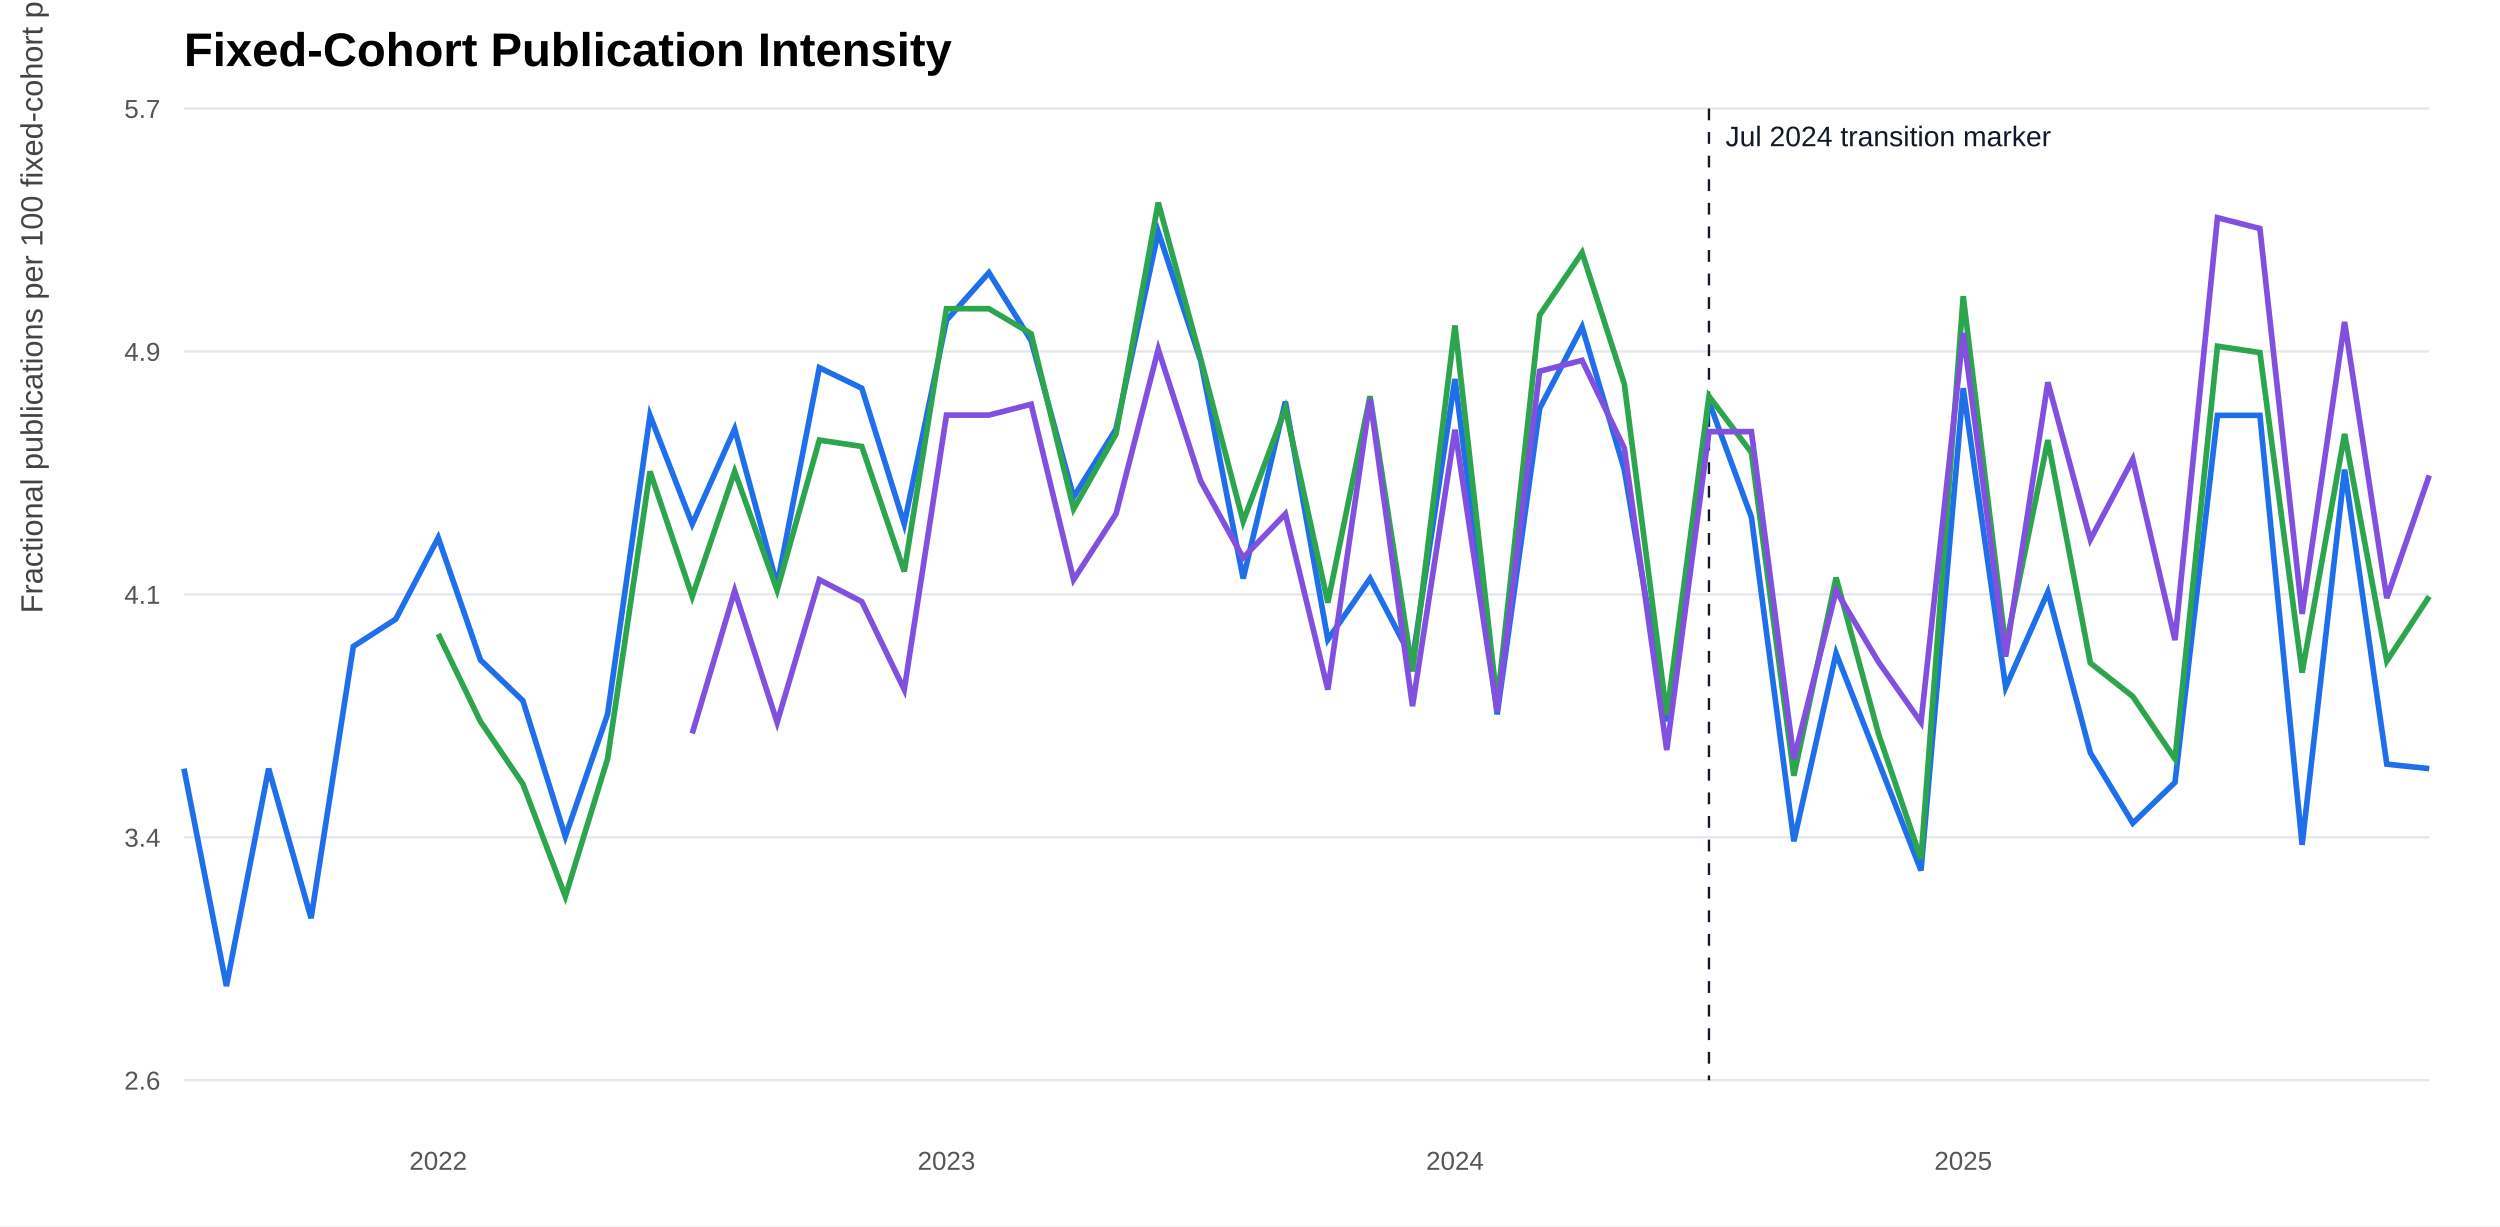
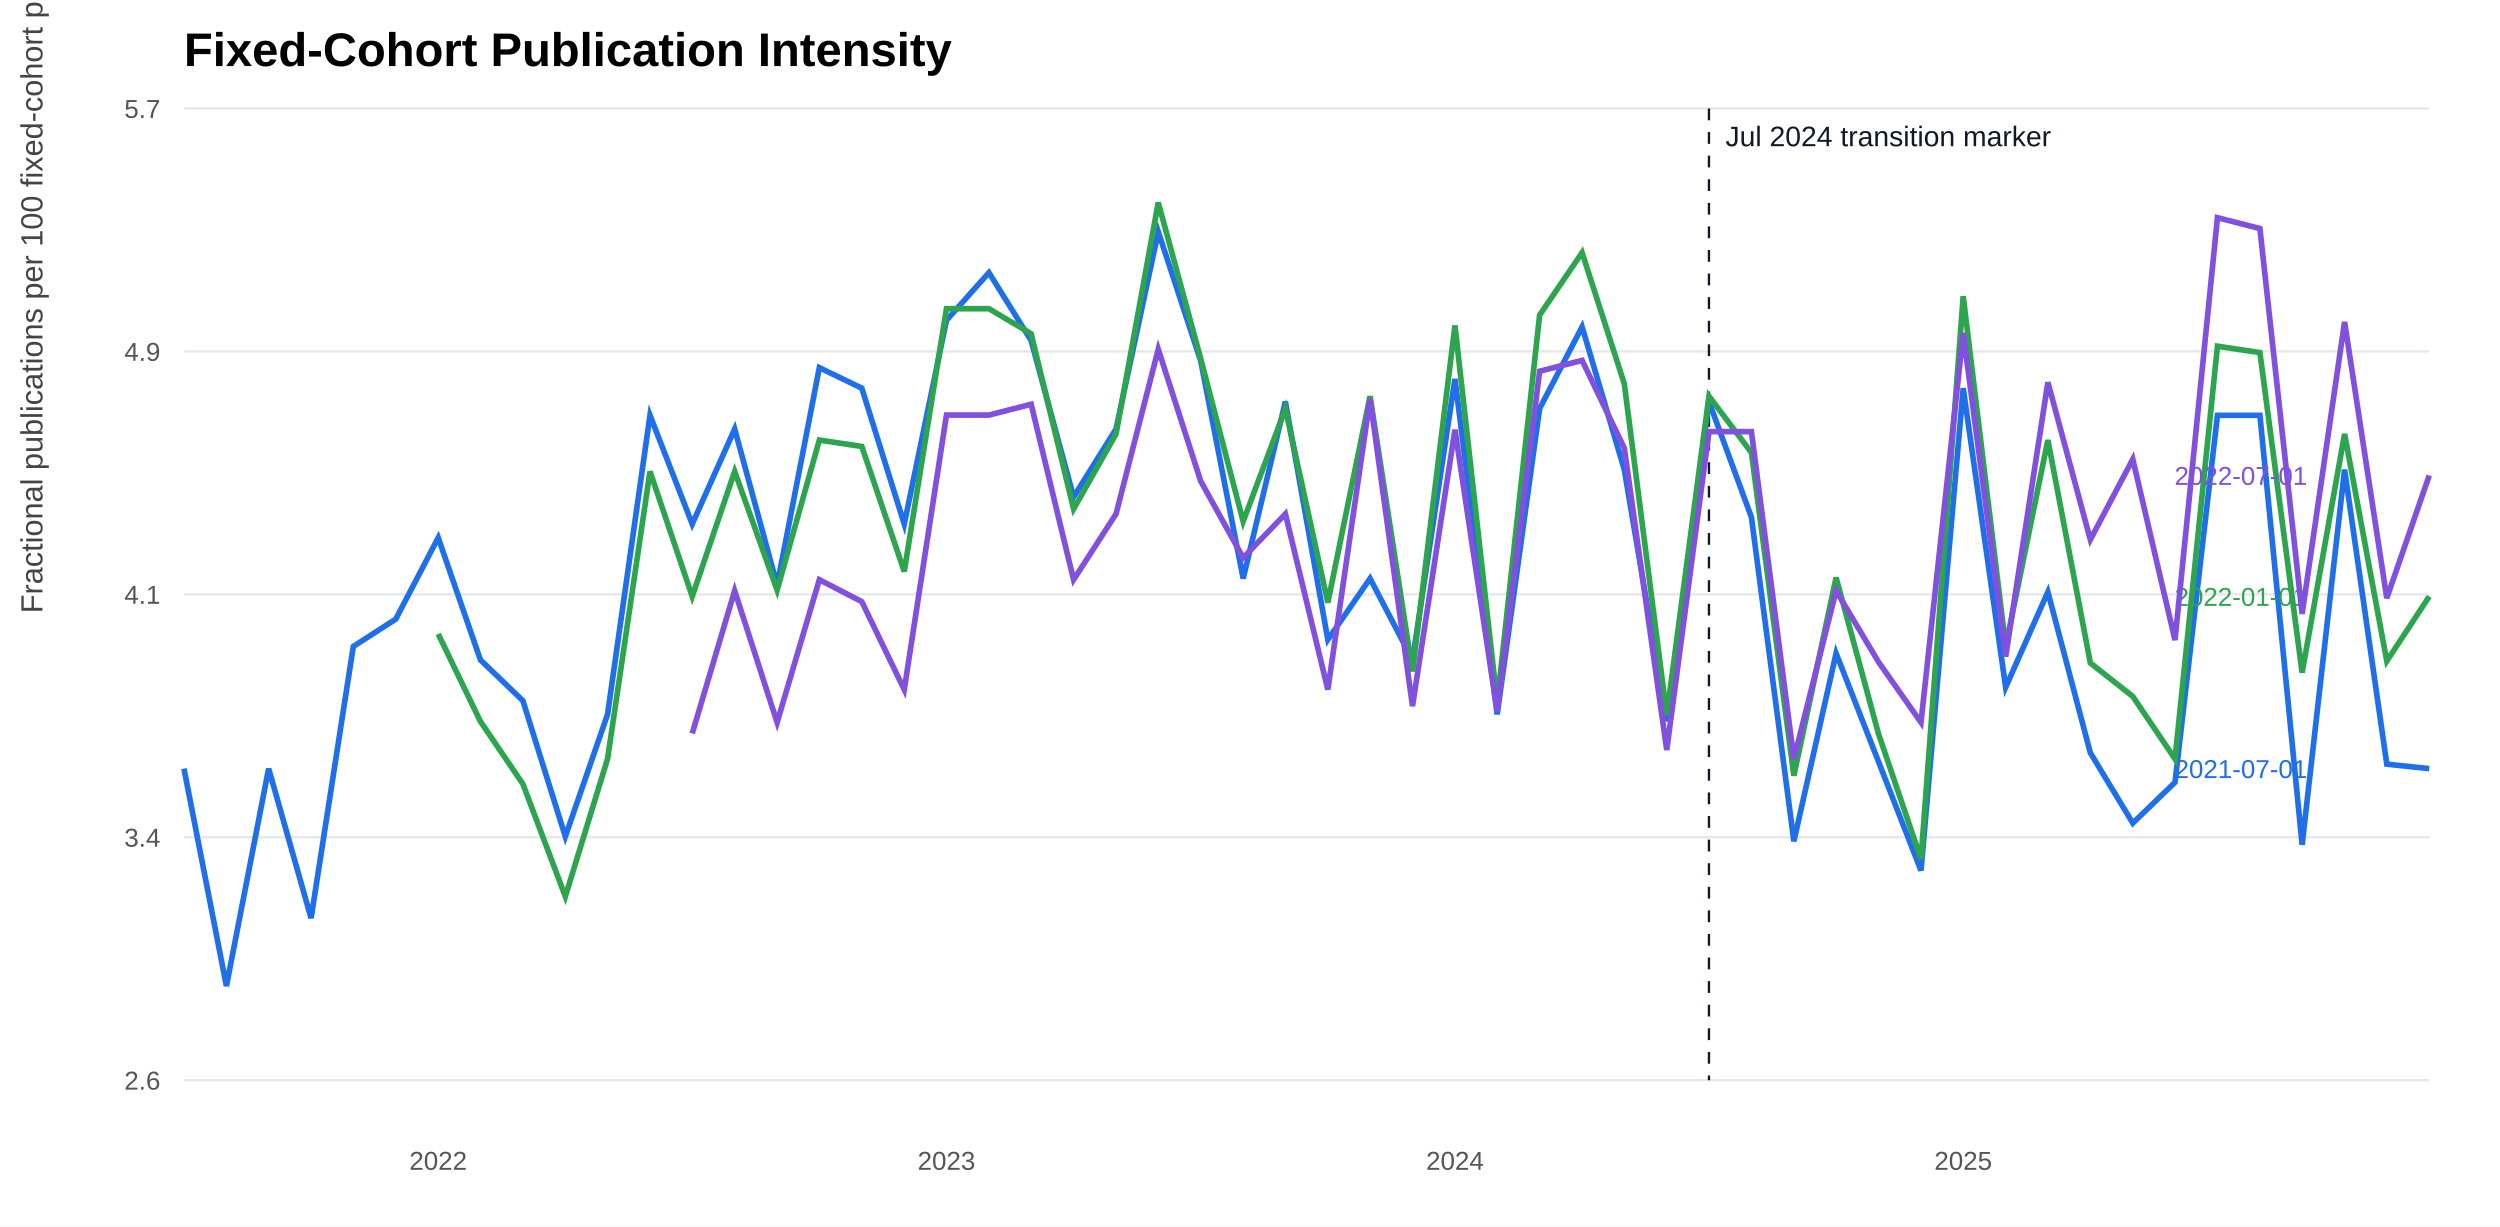
<svg xmlns="http://www.w3.org/2000/svg" width="1060" height="520" viewBox="0 0 1060 520">
  <rect width="100%" height="100%" fill="#ffffff" />
  <text x="78" y="28" font-family="Arial" font-size="20" font-weight="700">Fixed-Cohort Publication Intensity</text>
  <text x="18" y="260.0" transform="rotate(-90 18 260.0)" font-family="Arial" font-size="13" fill="#444">Fractional publications per 100 fixed-cohort projects</text>
  <line x1="78" x2="1030" y1="46.0" y2="46.0" stroke="#e5e7eb" />
  <text x="68" y="50.0" text-anchor="end" font-family="Arial" font-size="11" fill="#555">5.7</text>
  <line x1="78" x2="1030" y1="149.0" y2="149.0" stroke="#e5e7eb" />
  <text x="68" y="153.0" text-anchor="end" font-family="Arial" font-size="11" fill="#555">4.9</text>
  <line x1="78" x2="1030" y1="252.0" y2="252.0" stroke="#e5e7eb" />
  <text x="68" y="256.0" text-anchor="end" font-family="Arial" font-size="11" fill="#555">4.1</text>
  <line x1="78" x2="1030" y1="355.0" y2="355.0" stroke="#e5e7eb" />
  <text x="68" y="359.0" text-anchor="end" font-family="Arial" font-size="11" fill="#555">3.4</text>
  <line x1="78" x2="1030" y1="458.0" y2="458.0" stroke="#e5e7eb" />
  <text x="68" y="462.0" text-anchor="end" font-family="Arial" font-size="11" fill="#555">2.6</text>
  <line x1="724.6" x2="724.6" y1="46" y2="458" stroke="#111827" stroke-dasharray="5 5" />
  <text x="731.6" y="62" font-family="Arial" font-size="12" fill="#111827">Jul 2024 transition marker</text>
  <path d="M78.0,325.9 L96.0,418.1 L113.9,325.9 L131.9,389.3 L149.8,274.1 L167.8,262.5 L185.8,228.0 L203.7,279.8 L221.7,297.1 L239.7,354.7 L257.6,302.9 L275.6,176.1 L293.5,222.2 L311.5,181.9 L329.5,248.1 L347.4,155.9 L365.4,164.6 L383.4,222.2 L401.3,135.8 L419.3,115.6 L437.2,144.4 L455.2,210.7 L473.2,181.9 L491.1,98.3 L509.1,153.0 L527.1,245.3 L545.0,170.3 L563.0,271.2 L580.9,245.3 L598.9,279.8 L616.9,160.7 L634.8,302.9 L652.8,173.2 L670.8,138.6 L688.7,199.1 L706.7,305.8 L724.6,170.3 L742.6,219.3 L760.6,356.7 L778.5,277.0 L796.5,323.0 L814.5,369.1 L832.4,164.6 L850.4,291.4 L868.3,251.0 L886.3,319.2 L904.3,349.0 L922.2,331.7 L940.2,176.1 L958.2,176.1 L976.1,358.2 L994.1,199.1 L1012.0,324.0 L1030.0,325.9" fill="none" stroke="#1f6feb" stroke-width="2.4" />
+   <text x="922.0" y="329.9" font-family="Arial" font-size="11" fill="#1f6feb">2021-07-01</text>
  <path d="M185.8,268.8 L203.7,305.9 L221.7,332.4 L239.7,380.1 L257.6,321.8 L275.6,199.9 L293.5,252.9 L311.5,199.9 L329.5,250.2 L347.4,186.6 L365.4,189.3 L383.4,242.3 L401.3,130.9 L419.3,130.9 L437.2,141.5 L455.2,215.8 L473.2,184.0 L491.1,85.9 L509.1,152.1 L527.1,221.1 L545.0,173.3 L563.0,255.5 L580.9,168.0 L598.9,284.7 L616.9,138.0 L634.8,297.9 L652.8,133.6 L670.8,107.1 L688.7,162.7 L706.7,303.2 L724.6,168.0 L742.6,191.9 L760.6,328.9 L778.5,244.9 L796.5,311.2 L814.5,364.2 L832.4,125.6 L850.4,274.1 L868.3,186.6 L886.3,281.1 L904.3,295.3 L922.2,321.8 L940.2,146.8 L958.2,149.5 L976.1,285.2 L994.1,184.0 L1012.0,280.3 L1030.0,252.9" fill="none" stroke="#2da44e" stroke-width="2.4" />
+   <text x="922.0" y="256.9" font-family="Arial" font-size="11" fill="#2da44e">2022-01-01</text>
  <path d="M293.5,311.0 L311.5,250.5 L329.5,306.3 L347.4,245.8 L365.4,255.1 L383.4,292.4 L401.3,176.0 L419.3,176.0 L437.2,171.4 L455.2,245.8 L473.2,217.9 L491.1,148.1 L509.1,204.0 L527.1,236.5 L545.0,217.9 L563.0,292.4 L580.9,169.1 L598.9,299.4 L616.9,182.2 L634.8,301.7 L652.8,157.4 L670.8,152.8 L688.7,190.0 L706.7,318.0 L724.6,183.0 L742.6,183.0 L760.6,321.8 L778.5,250.5 L796.5,280.7 L814.5,306.3 L832.4,141.2 L850.4,278.4 L868.3,162.1 L886.3,228.8 L904.3,194.7 L922.2,271.4 L940.2,92.3 L958.2,96.9 L976.1,260.3 L994.1,136.5 L1012.0,253.6 L1030.0,201.6" fill="none" stroke="#8250df" stroke-width="2.4" />
+   <text x="922.0" y="205.6" font-family="Arial" font-size="11" fill="#8250df">2022-07-01</text>
  <text x="185.8" y="496" text-anchor="middle" font-family="Arial" font-size="11" fill="#555">2022</text>
  <text x="401.3" y="496" text-anchor="middle" font-family="Arial" font-size="11" fill="#555">2023</text>
  <text x="616.9" y="496" text-anchor="middle" font-family="Arial" font-size="11" fill="#555">2024</text>
  <text x="832.4" y="496" text-anchor="middle" font-family="Arial" font-size="11" fill="#555">2025</text>
</svg>
